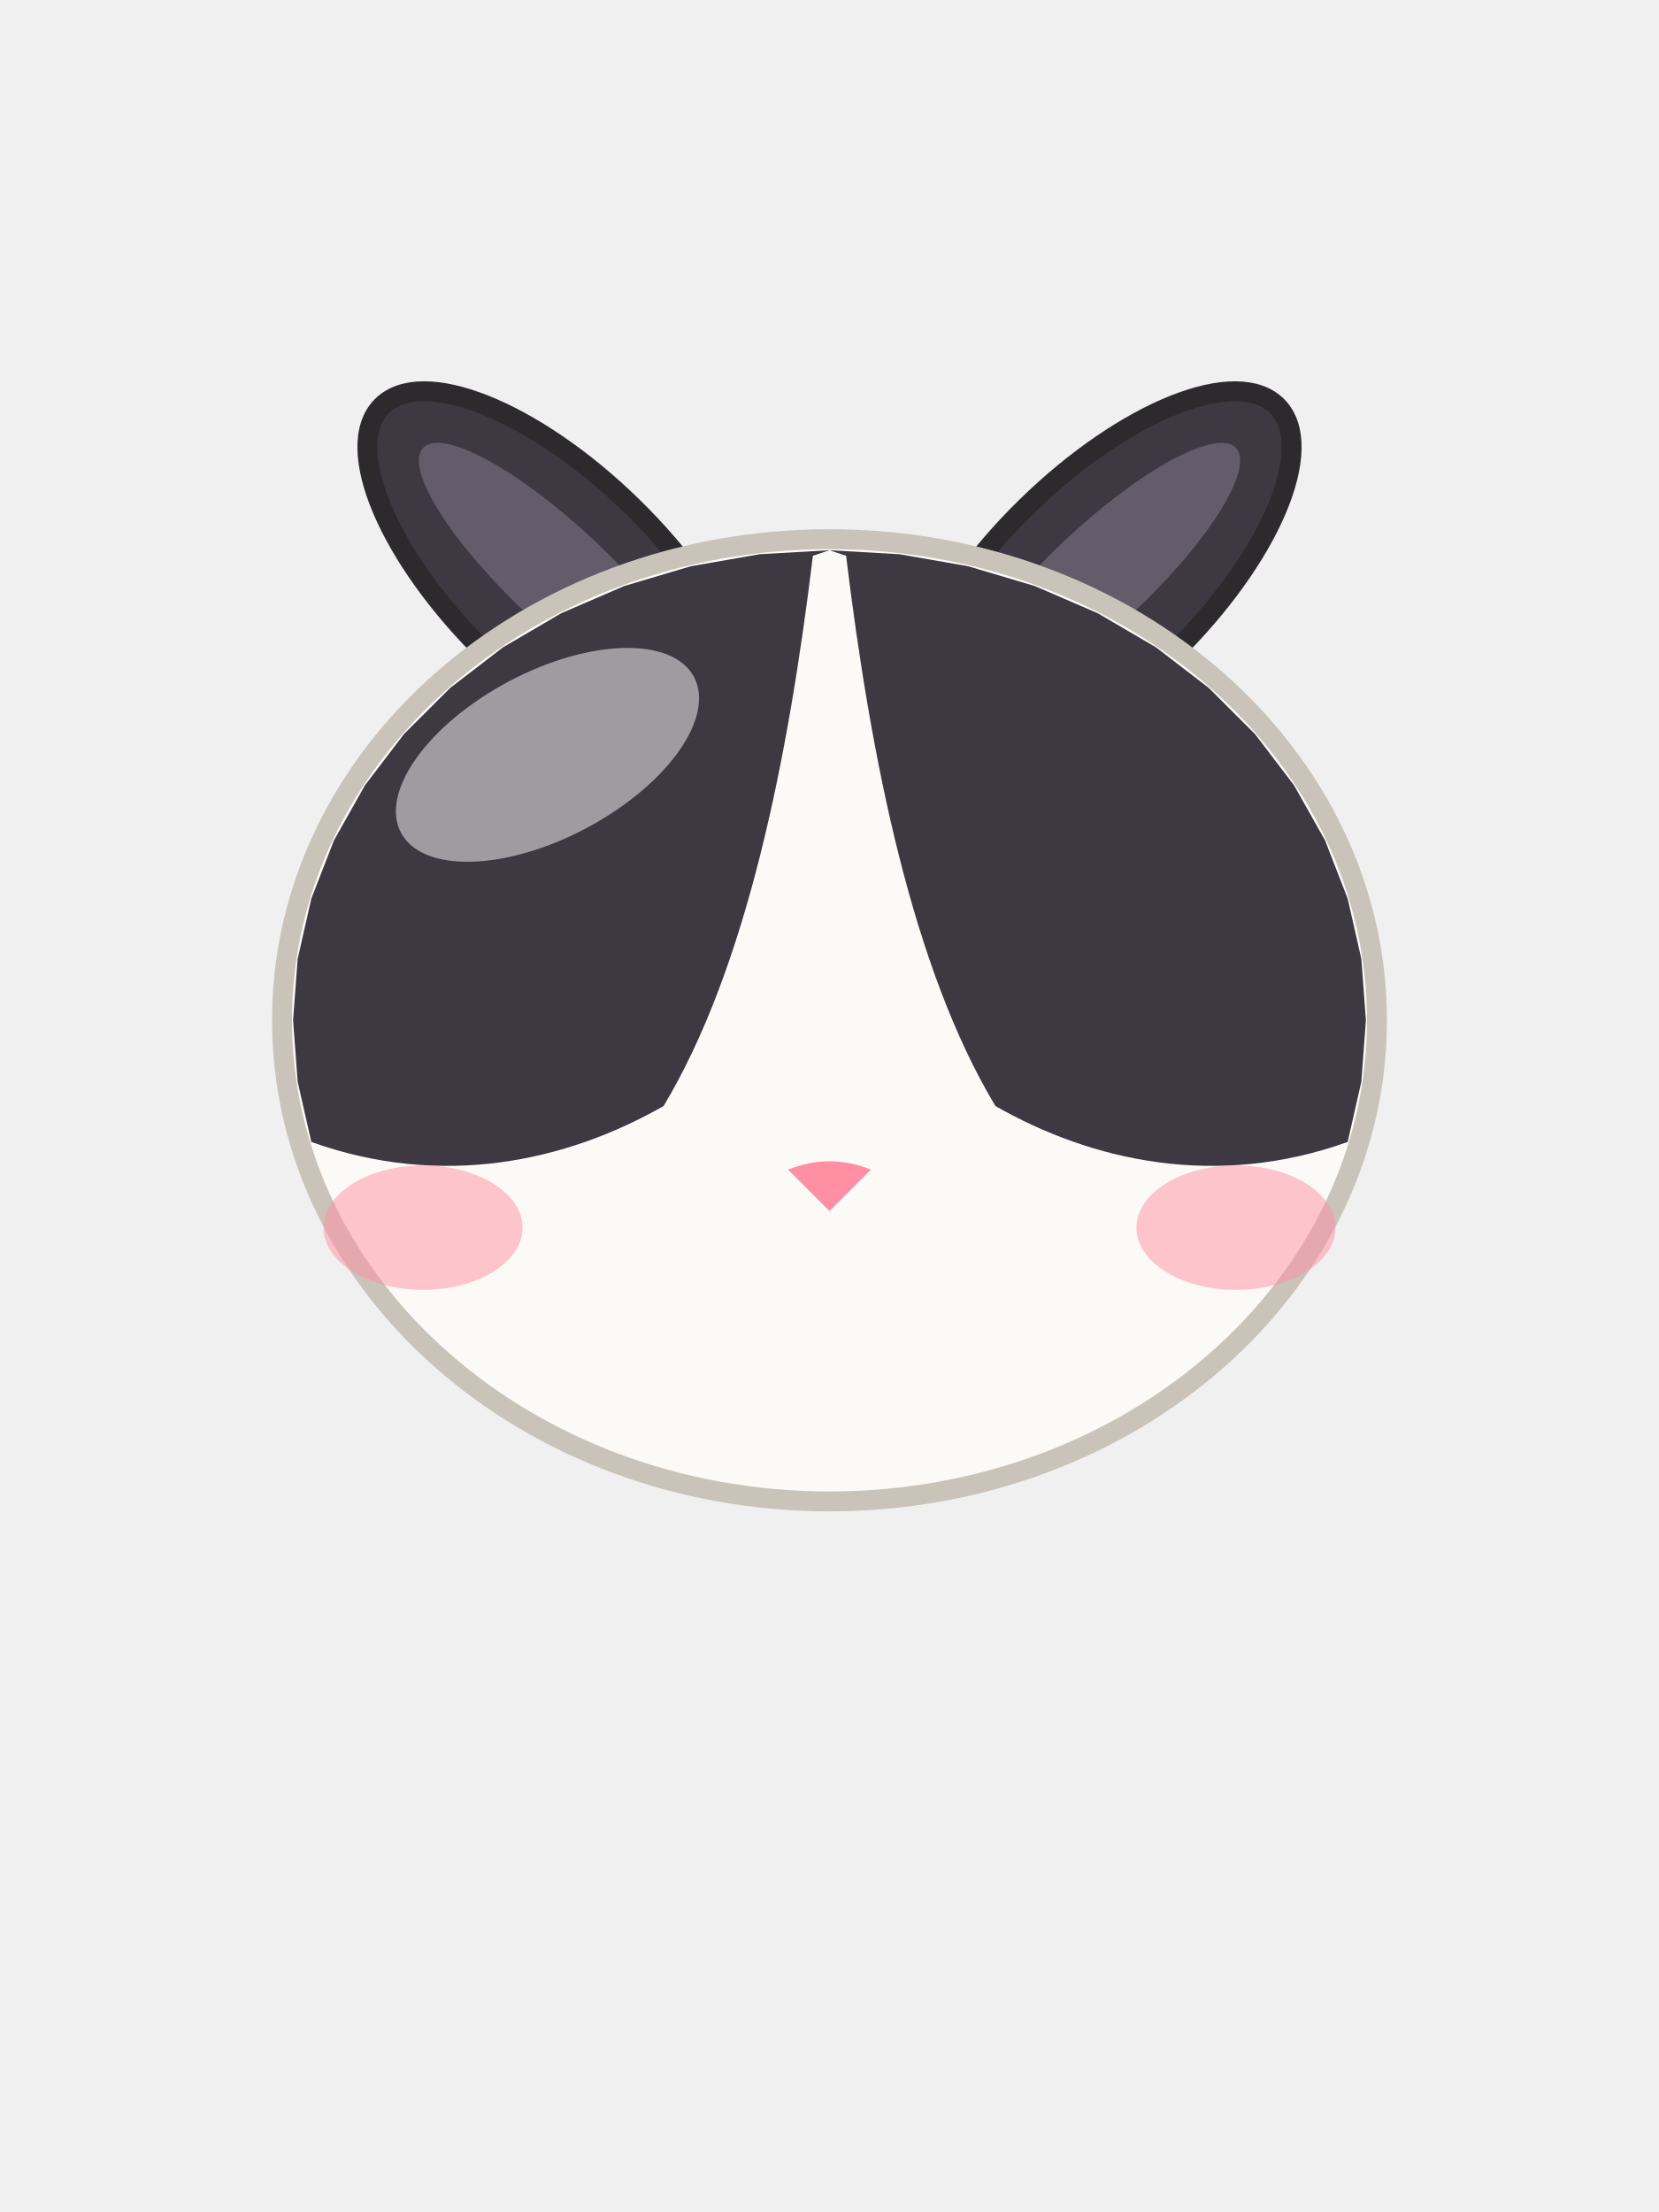
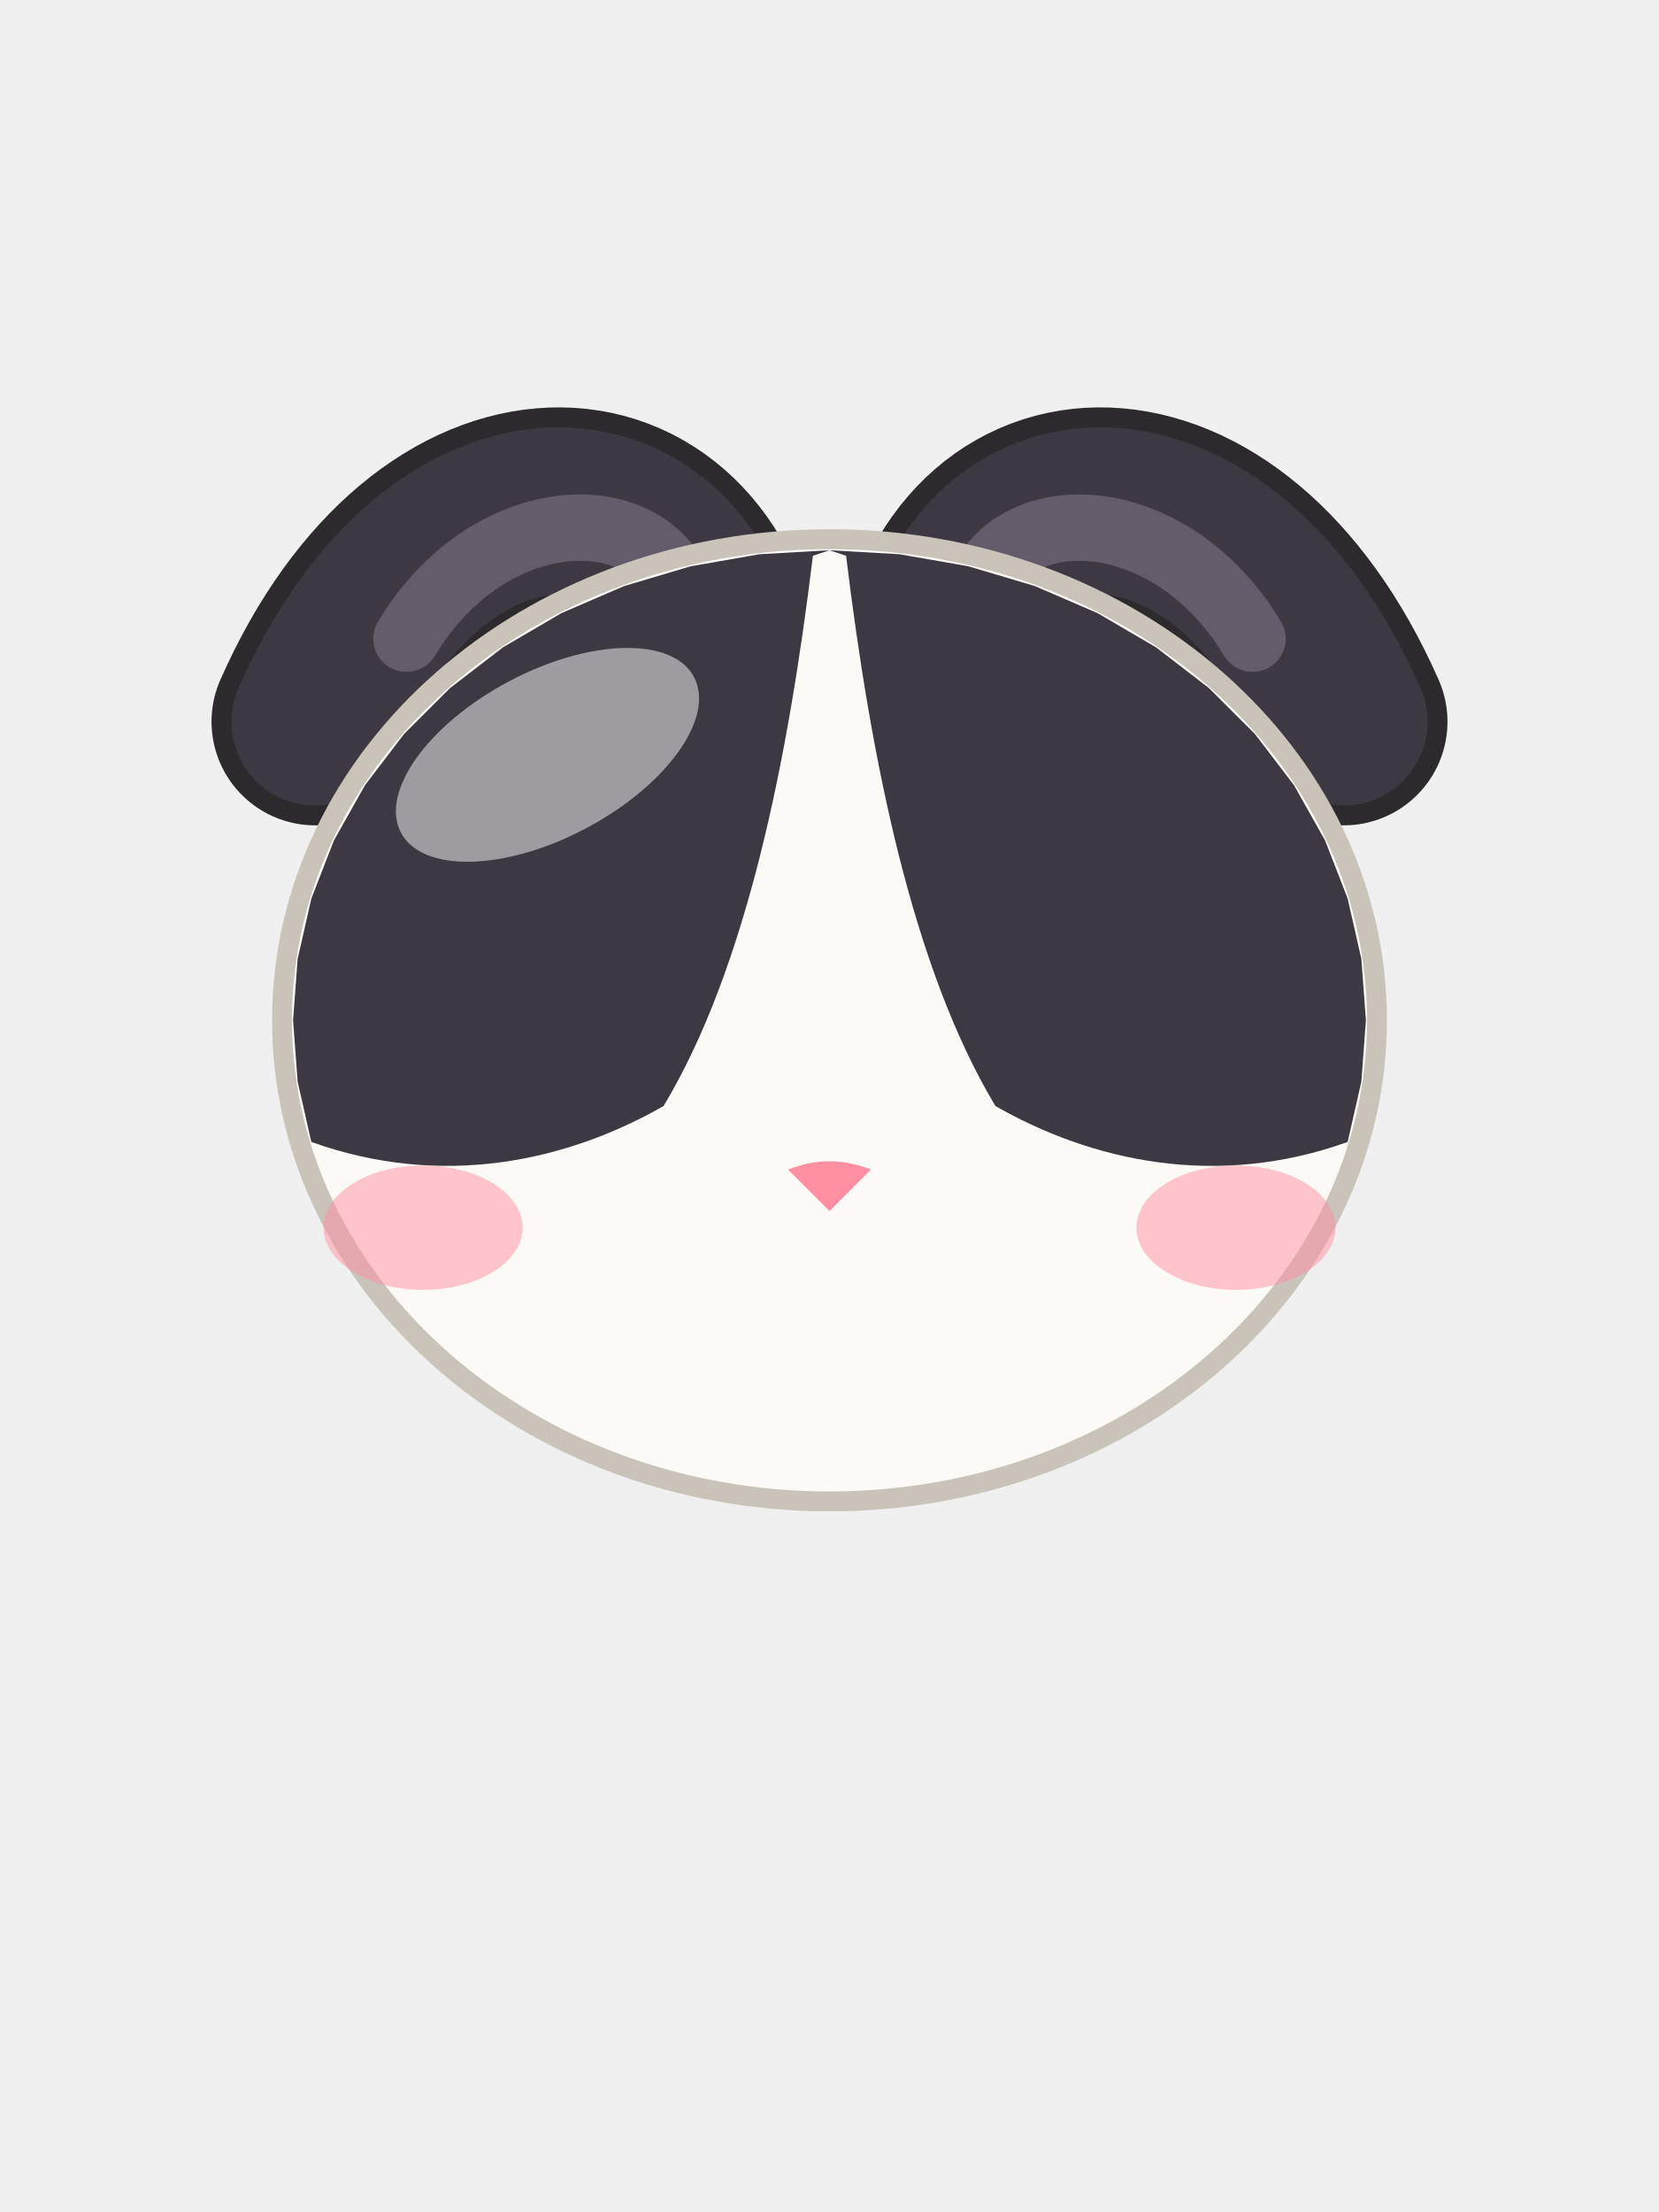
<svg xmlns="http://www.w3.org/2000/svg" viewBox="0 0 240 320">
-   <path d="M 55.2 58.8 C 60.99 52.87 77.23 59.35 91.48 73.27 C 105.73 87.19 112.59 103.27 106.8 109.2 C 101.01 115.13 84.77 108.65 70.52 94.73 C 56.27 80.81 49.41 64.73 55.2 58.8 Z" fill="#3D3842" stroke="#2C2A2D" stroke-width="2.88" />
-   <path d="M 61.2 64.8 C 63.92 61.9 74.99 67.88 85.93 78.15 C 96.87 88.43 103.52 99.1 100.8 102 C 98.08 104.9 87.01 98.92 76.07 88.65 C 65.13 78.37 58.48 67.7 61.2 64.8 Z" fill="#6E6575" fill-opacity="0.8" />
-   <path d="M 184.8 58.8 C 179.01 52.87 162.77 59.35 148.52 73.27 C 134.27 87.19 127.41 103.27 133.2 109.2 C 138.99 115.13 155.23 108.65 169.48 94.73 C 183.73 80.81 190.59 64.73 184.8 58.8 Z" fill="#3D3842" stroke="#2C2A2D" stroke-width="2.88" />
-   <path d="M 178.8 64.8 C 176.08 61.9 165.01 67.88 154.07 78.15 C 143.13 88.43 136.48 99.1 139.2 102 C 141.92 104.9 152.99 98.92 163.93 88.65 C 174.87 78.37 181.52 67.7 178.8 64.8 Z" fill="#6E6575" fill-opacity="0.8" />
+   <path d="M 104.4 98.4 C 99.6 66 63.6 63.6 45.6 104.4" fill="none" stroke="#2C2A2D" stroke-width="30" stroke-linecap="round" />
+   <path d="M 104.4 98.4 C 99.6 66 63.6 63.6 45.6 104.4" fill="none" stroke="#3D3842" stroke-width="24.24" stroke-linecap="round" />
+   <path d="M 97.2 82.8 C 90 72 69.6 74.4 58.8 92.4" fill="none" stroke="#6E6575" stroke-width="9.6" stroke-linecap="round" stroke-opacity="0.8" />
+   <path d="M 135.6 98.4 C 140.4 66 176.4 63.6 194.4 104.4" fill="none" stroke="#2C2A2D" stroke-width="30" stroke-linecap="round" />
+   <path d="M 135.6 98.4 C 140.4 66 176.4 63.6 194.4 104.4" fill="none" stroke="#3D3842" stroke-width="24.24" stroke-linecap="round" />
+   <path d="M 142.8 82.8 C 150 72 170.4 74.4 181.2 92.4" fill="none" stroke="#6E6575" stroke-width="9.6" stroke-linecap="round" stroke-opacity="0.8" />
  <ellipse cx="120" cy="147.6" rx="79.2" ry="69.6" fill="#FBFAF6" stroke="#C9C3BA" stroke-width="2.88" />
  <path d="M 45.04 165.2 L 43.06 156.48 L 42.4 147.6 L 43.06 138.72 L 45.04 130 L 48.31 121.58 L 52.8 113.6 L 58.44 106.2 L 65.13 99.52 L 72.76 93.65 L 81.2 88.71 L 90.3 84.78 L 99.92 81.92 L 109.87 80.18 L 120 79.6 L 117.6 80.4 C 114 110 108 140 96 160 C 82 168 64 172 45.04 165.2 Z" fill="#3D3842" />
  <path d="M 120 79.6 L 130.13 80.18 L 140.08 81.92 L 149.7 84.78 L 158.8 88.71 L 167.24 93.65 L 174.87 99.52 L 181.56 106.2 L 187.2 113.6 L 191.69 121.58 L 194.96 130 L 196.94 138.72 L 197.6 147.6 L 196.94 156.48 L 194.96 165.2 C 176 172 158 168 144 160 C 132 140 126 110 122.4 80.4 Z Z" fill="#3D3842" />
  <path d="M 100.39 97.93 C 103.5 103.78 96.54 113.57 84.83 119.8 C 73.13 126.02 61.12 126.32 58.01 120.47 C 54.9 114.62 61.86 104.83 73.57 98.6 C 85.27 92.38 97.28 92.08 100.39 97.93 Z" fill="#FFFFFF" fill-opacity="0.5" />
  <ellipse cx="61.2" cy="177.6" rx="14.4" ry="9" fill="#FF8FA3" fill-opacity="0.5" />
  <ellipse cx="178.8" cy="177.6" rx="14.4" ry="9" fill="#FF8FA3" fill-opacity="0.5" />
  <path d="M 114 169.2 Q 120 166.8 126 169.2 L 120 175.2 Z" fill="#FF8FA3" stroke-linejoin="round" />
</svg>
